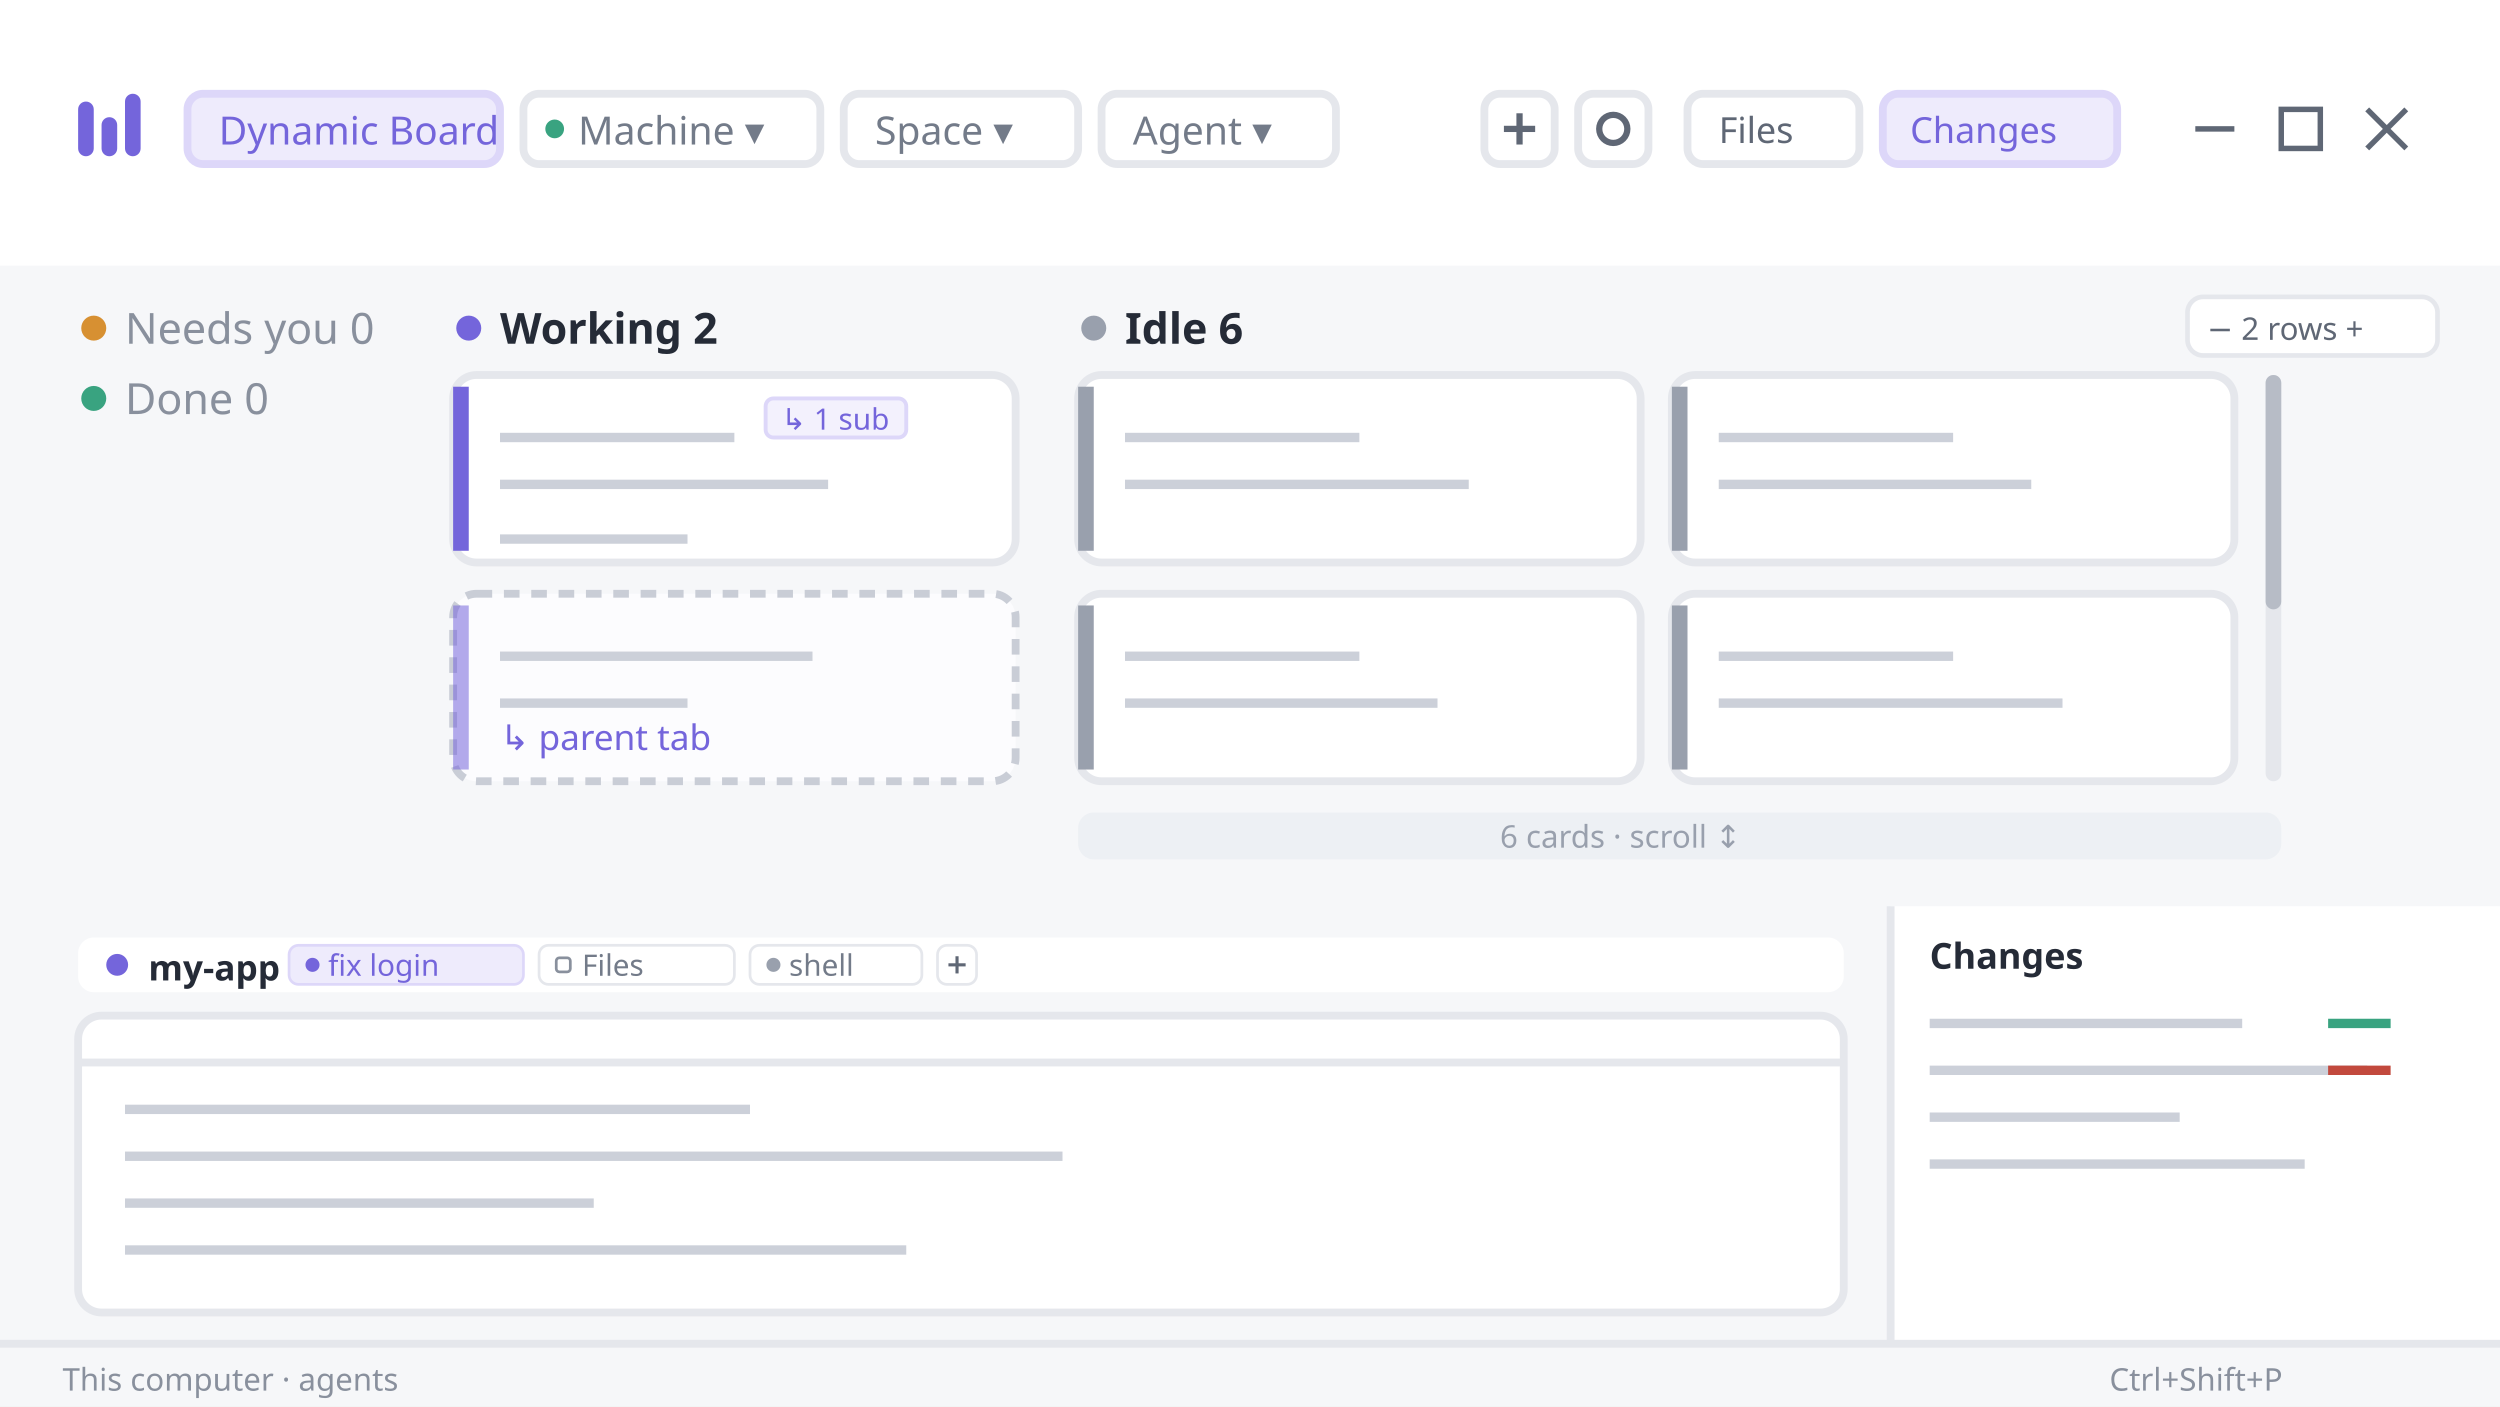
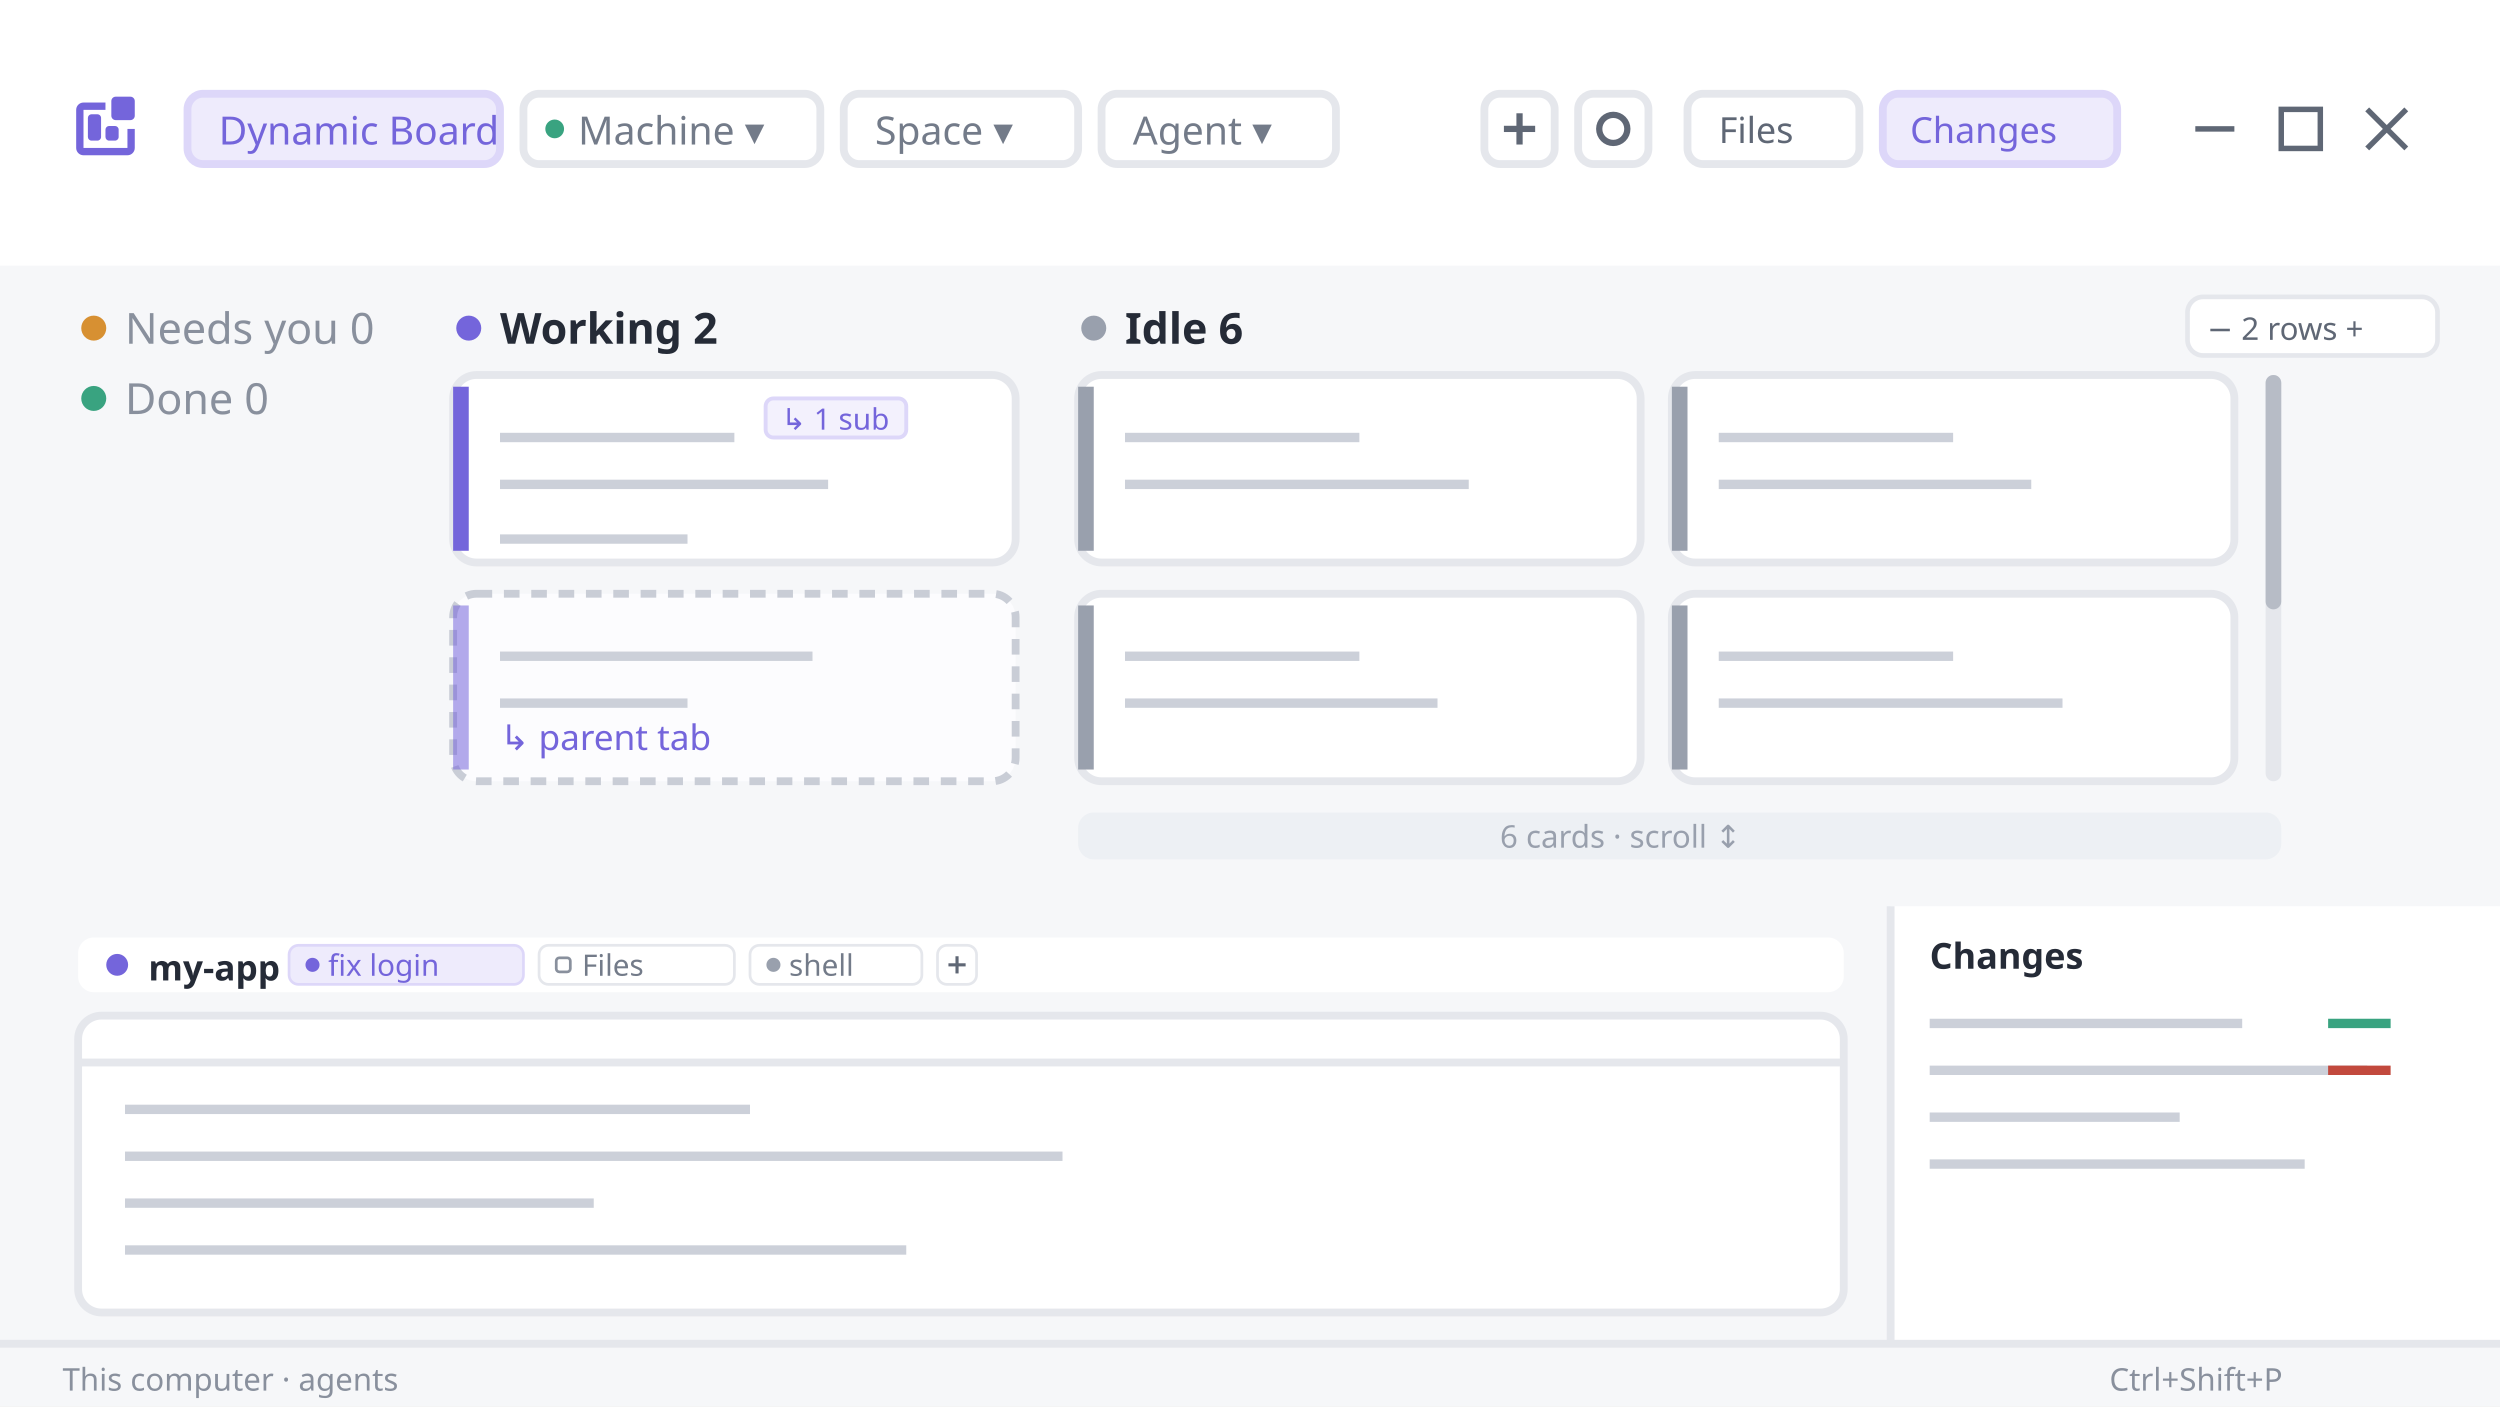
<svg xmlns="http://www.w3.org/2000/svg" width="320" height="180" viewBox="0 0 320 180">
  <rect width="320" height="180" fill="#f6f7f9" />
  <rect width="320" height="34" fill="#ffffff" />
-   <g fill="#7465db">
-     <rect x="10" y="13" width="2" height="7" rx="1" />
-     <rect x="13" y="15" width="2" height="5" rx="1" />
-     <rect x="16" y="12" width="2" height="8" rx="1" />
+   <g fill="#7465db" transform="translate(9 12) scale(0.375)">
+     <path fill-rule="evenodd" d="M4.5 3A2.5 2.5 0 0 0 2 5.5v13A2.5 2.5 0 0 0 4.5 21h15a2.5 2.5 0 0 0 2.5-2.5V12h-2.5v6.5h-15v-13H12V3H4.5Z" />
+     <rect x="6" y="7" width="4.5" height="9" rx="1.25" />
+     <rect x="12" y="11" width="4.5" height="5" rx="1.25" />
+     <path d="M14 2.5A1.5 1.5 0 0 1 15.5 1h5A1.5 1.5 0 0 1 22 2.5v5A1.5 1.5 0 0 1 20.5 9h-5A1.5 1.5 0 0 1 14 7.5v-5Z" />
  </g>
  <g font-family="sans-serif" font-size="5">
    <rect x="24" y="12" width="40" height="9" rx="2" fill="#eeebfc" stroke="#ddd7f9" />
    <text x="28" y="18.5" fill="#7465db">Dynamic Board</text>
    <rect x="67" y="12" width="38" height="9" rx="2" fill="#ffffff" stroke="#e5e7ec" />
    <circle cx="71" cy="16.5" r="1.2" fill="#39a380" />
    <text x="74" y="18.5" fill="#737b89">Machine ▾</text>
    <rect x="108" y="12" width="30" height="9" rx="2" fill="#ffffff" stroke="#e5e7ec" />
    <text x="112" y="18.5" fill="#737b89">Space ▾</text>
    <rect x="141" y="12" width="30" height="9" rx="2" fill="#ffffff" stroke="#e5e7ec" />
    <text x="145" y="18.5" fill="#737b89">Agent ▾</text>
  </g>
  <g fill="#ffffff" stroke="#e5e7ec">
    <rect x="190" y="12" width="9" height="9" rx="2" />
    <rect x="202" y="12" width="9" height="9" rx="2" />
  </g>
  <g stroke="#5f6775" stroke-width="0.8">
    <path d="M194.5 14.5v4m-2-2h4" />
  </g>
  <circle cx="206.5" cy="16.5" r="1.8" fill="none" stroke="#5f6775" stroke-width="0.8" />
  <g font-family="sans-serif" font-size="4.6" fill="#5f6775">
    <rect x="216" y="12" width="22" height="9" rx="2" fill="#ffffff" stroke="#e5e7ec" />
    <text x="220" y="18.3">Files</text>
    <rect x="241" y="12" width="30" height="9" rx="2" fill="#eeebfc" stroke="#ddd7f9" />
    <text x="244.5" y="18.3" fill="#7465db">Changes</text>
  </g>
  <g stroke="#5f6775" stroke-width="0.7" fill="none">
    <path d="M281 16.5h5" />
    <rect x="292" y="14" width="5" height="5" />
    <path d="M303 14l5 5m0-5l-5 5" />
  </g>
  <g font-family="sans-serif" font-size="5.5" fill="#89909d">
    <circle cx="12" cy="42" r="1.6" fill="#d79032" />
    <text x="16" y="44">Needs you 0</text>
    <circle cx="12" cy="51" r="1.6" fill="#39a380" />
    <text x="16" y="53">Done 0</text>
  </g>
  <rect x="280" y="38" width="32" height="7.5" rx="2" fill="#ffffff" stroke="#e5e7ec" stroke-width="0.6" />
  <text x="282.5" y="43.5" font-family="sans-serif" font-size="4" fill="#5f6775">−  2 rows  +</text>
  <g font-family="sans-serif" font-size="5.5" font-weight="600" fill="#252b37">
    <circle cx="60" cy="42" r="1.6" fill="#7465db" />
    <text x="64" y="44">Working 2</text>
    <circle cx="140" cy="42" r="1.6" fill="#99a0ad" />
    <text x="144" y="44">Idle 6</text>
  </g>
  <rect x="58" y="48" width="72" height="24" rx="3" fill="#ffffff" stroke="#e5e7ec" />
  <path d="M59 49.5v21" stroke="#7465db" stroke-width="2" />
  <rect x="58" y="76" width="72" height="24" rx="3" fill="#fcfcfe" stroke="#c9cdd6" stroke-dasharray="2 1.5" />
  <path d="M59 77.5v21" stroke="#7465db" stroke-width="2" opacity="0.55" />
  <g font-family="sans-serif" font-size="4.5" fill="#7465db">
    <text x="64" y="96">↳ parent tab</text>
  </g>
  <rect x="98" y="51" width="18" height="5" rx="1" fill="#f3f1fd" stroke="#ddd7f9" stroke-width="0.5" />
  <text x="100" y="55" font-family="sans-serif" font-size="3.8" fill="#7465db">↳ 1 sub</text>
  <g fill="#ffffff" stroke="#e5e7ec">
    <rect x="138" y="48" width="72" height="24" rx="3" />
    <rect x="214" y="48" width="72" height="24" rx="3" />
    <rect x="138" y="76" width="72" height="24" rx="3" />
    <rect x="214" y="76" width="72" height="24" rx="3" />
  </g>
  <g stroke="#99a0ad" stroke-width="2">
    <path d="M139 49.5v21m0 7v21m76-49v21m0 7v21" />
  </g>
  <rect x="290" y="48" width="2" height="52" rx="1" fill="#e5e7ec" />
  <rect x="290" y="48" width="2" height="30" rx="1" fill="#b7bcc6" />
  <rect x="138" y="104" width="154" height="6" rx="2" fill="#edf0f4" />
  <text x="192" y="108.5" font-family="sans-serif" font-size="4" fill="#99a0ad">6 cards · scroll ↕</text>
  <g stroke="#ccd0d9" stroke-width="1.2">
    <path d="M64 56h30m-30 6h42m-42 7h24" />
    <path d="M64 84h40m-40 6h24" />
    <path d="M144 56h30m-30 6h44M220 56h30m-30 6h40M144 84h30m-30 6h40M220 84h30m-30 6h44" />
  </g>
  <rect x="0" y="116" width="320" height="64" fill="#f6f7f9" />
  <rect x="10" y="120" width="226" height="7" rx="2" fill="#ffffff" />
  <circle cx="15" cy="123.5" r="1.4" fill="#7465db" />
  <text x="19" y="125.5" font-family="sans-serif" font-size="4.5" font-weight="600" fill="#252b37">my-app</text>
  <g font-family="sans-serif" font-size="3.8">
    <rect x="37" y="121" width="30" height="5" rx="1.2" fill="#eeebfc" stroke="#ddd7f9" stroke-width="0.35" />
    <circle cx="40" cy="123.5" r="0.9" fill="#7465db" />
    <text x="42" y="124.9" fill="#7465db">fix login</text>
    <rect x="69" y="121" width="25" height="5" rx="1.2" fill="#ffffff" stroke="#e5e7ec" stroke-width="0.35" />
    <rect x="71.2" y="122.6" width="1.8" height="1.8" rx="0.4" fill="none" stroke="#89909d" stroke-width="0.35" />
    <text x="74.5" y="124.9" fill="#737b89">Files</text>
    <rect x="96" y="121" width="22" height="5" rx="1.2" fill="#ffffff" stroke="#e5e7ec" stroke-width="0.35" />
    <circle cx="99" cy="123.5" r="0.9" fill="#99a0ad" />
    <text x="101" y="124.9" fill="#737b89">shell</text>
  </g>
  <rect x="120" y="121" width="5" height="5" rx="1.2" fill="#ffffff" stroke="#e5e7ec" stroke-width="0.35" />
  <path d="M122.5 122.4v2.2m-1.1-1.1h2.2" stroke="#5f6775" stroke-width="0.4" />
  <rect x="10" y="130" width="226" height="38" rx="3" fill="#ffffff" stroke="#e5e7ec" />
  <path d="M10 136h226" stroke="#e5e7ec" />
  <g stroke="#ccd0d9" stroke-width="1.2">
    <path d="M16 142h80m-80 6h120m-120 6h60m-60 6h100" />
  </g>
  <rect x="242" y="116" width="78" height="56" fill="#ffffff" />
  <path d="M242 116v56" stroke="#e5e7ec" />
  <text x="247" y="124" font-family="sans-serif" font-size="4.6" font-weight="600" fill="#252b37">Changes</text>
  <g stroke="#ccd0d9" stroke-width="1.2">
    <path d="M247 131h40m-40 6h56m-56 6h32m-32 6h48" />
  </g>
  <g stroke-width="1.2">
    <path d="M298 131h8" stroke="#39a380" />
    <path d="M298 137h8" stroke="#c2493d" />
  </g>
  <rect x="0" y="172" width="320" height="8" fill="#f6f7f9" />
  <path d="M0 172h320" stroke="#e5e7ec" />
  <g font-family="sans-serif" font-size="4" fill="#89909d">
    <text x="8" y="178">This computer · agents</text>
    <text x="270" y="178">Ctrl+Shift+P</text>
  </g>
</svg>
